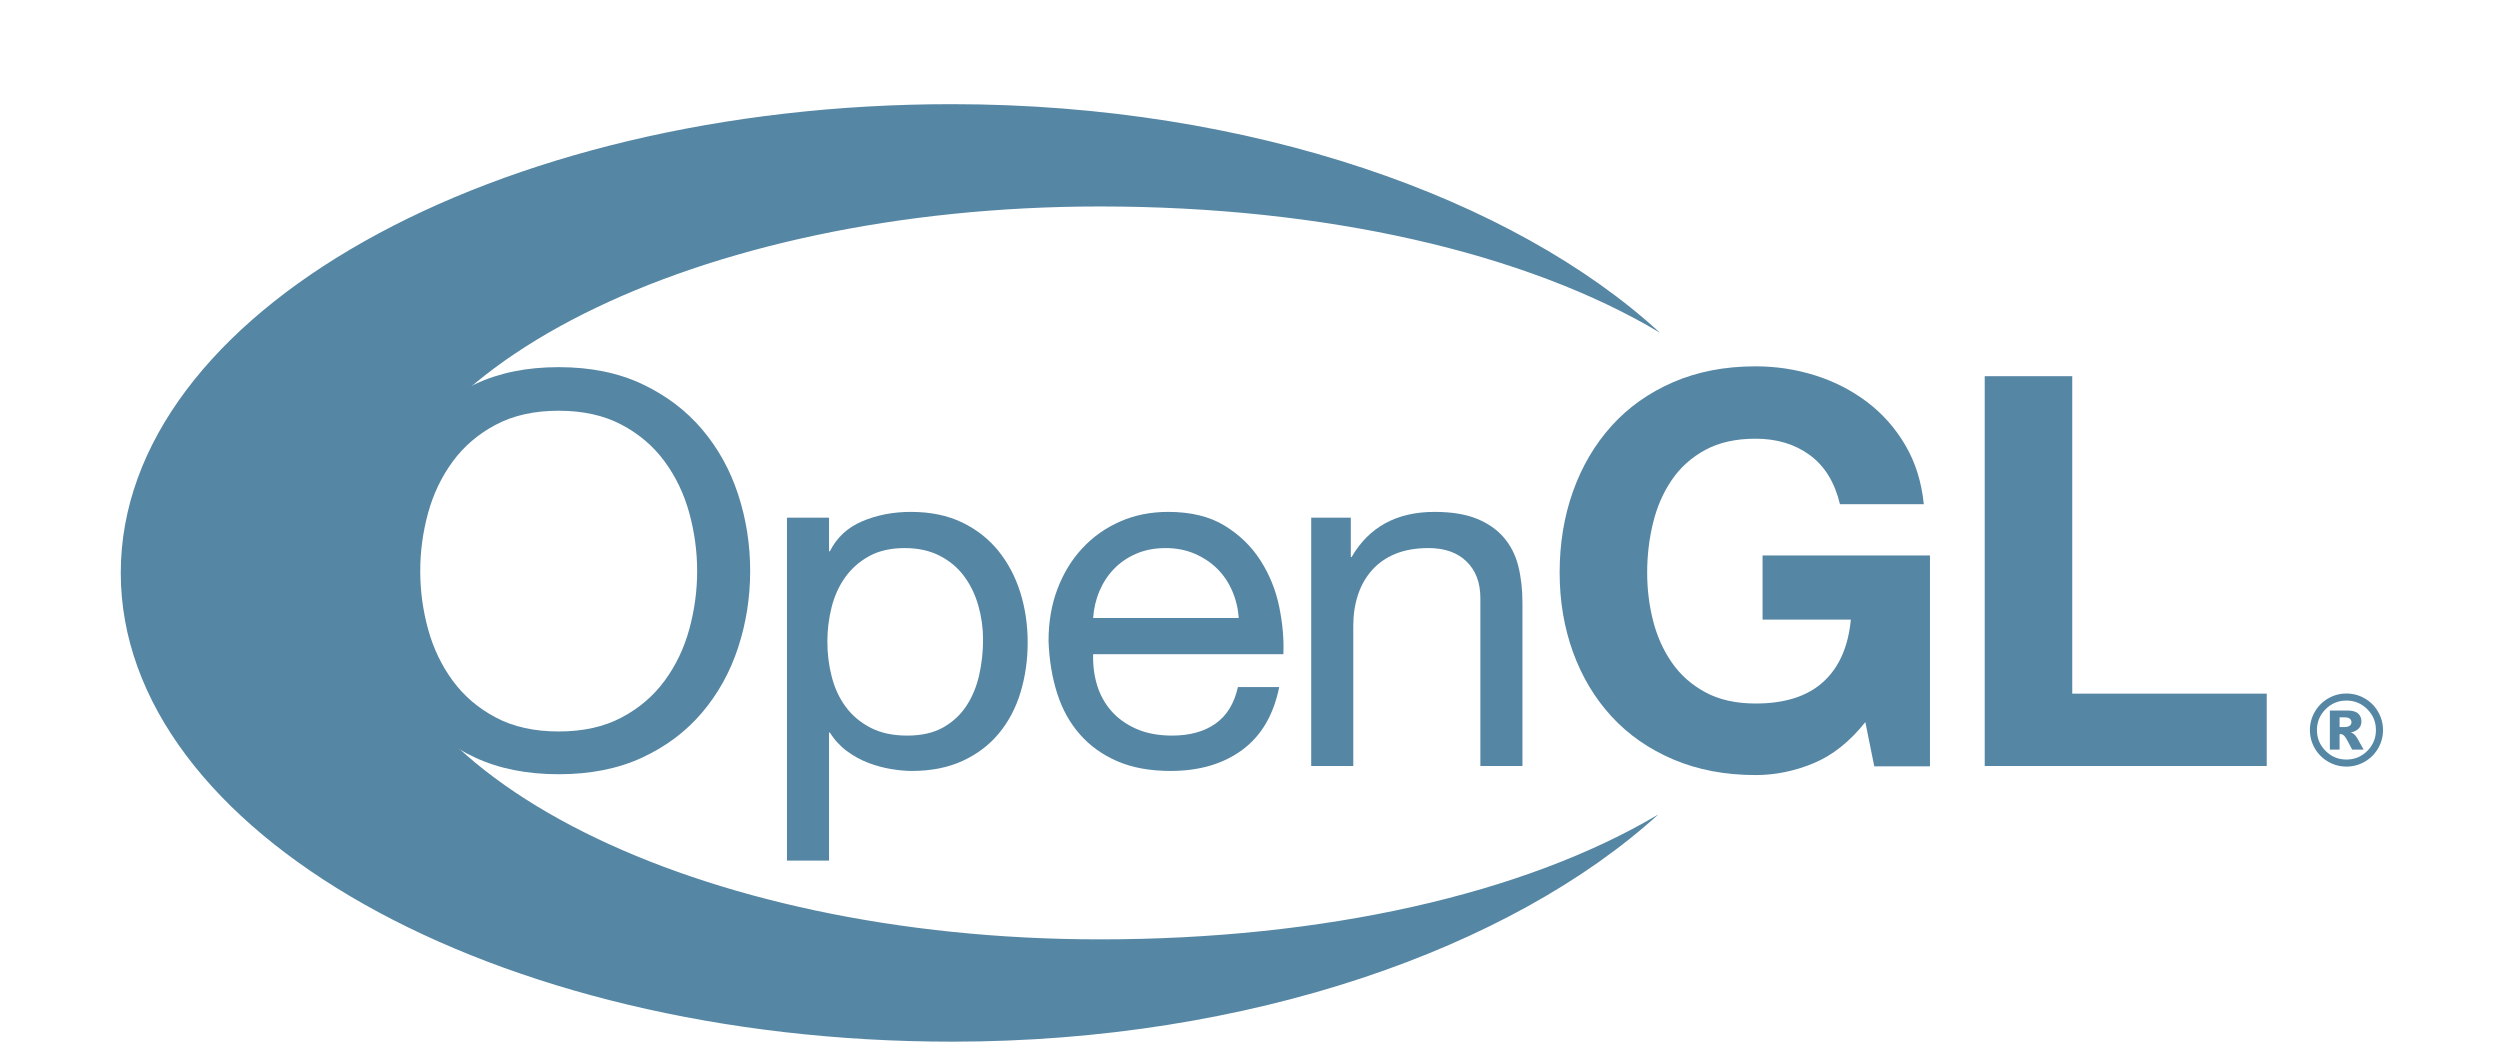
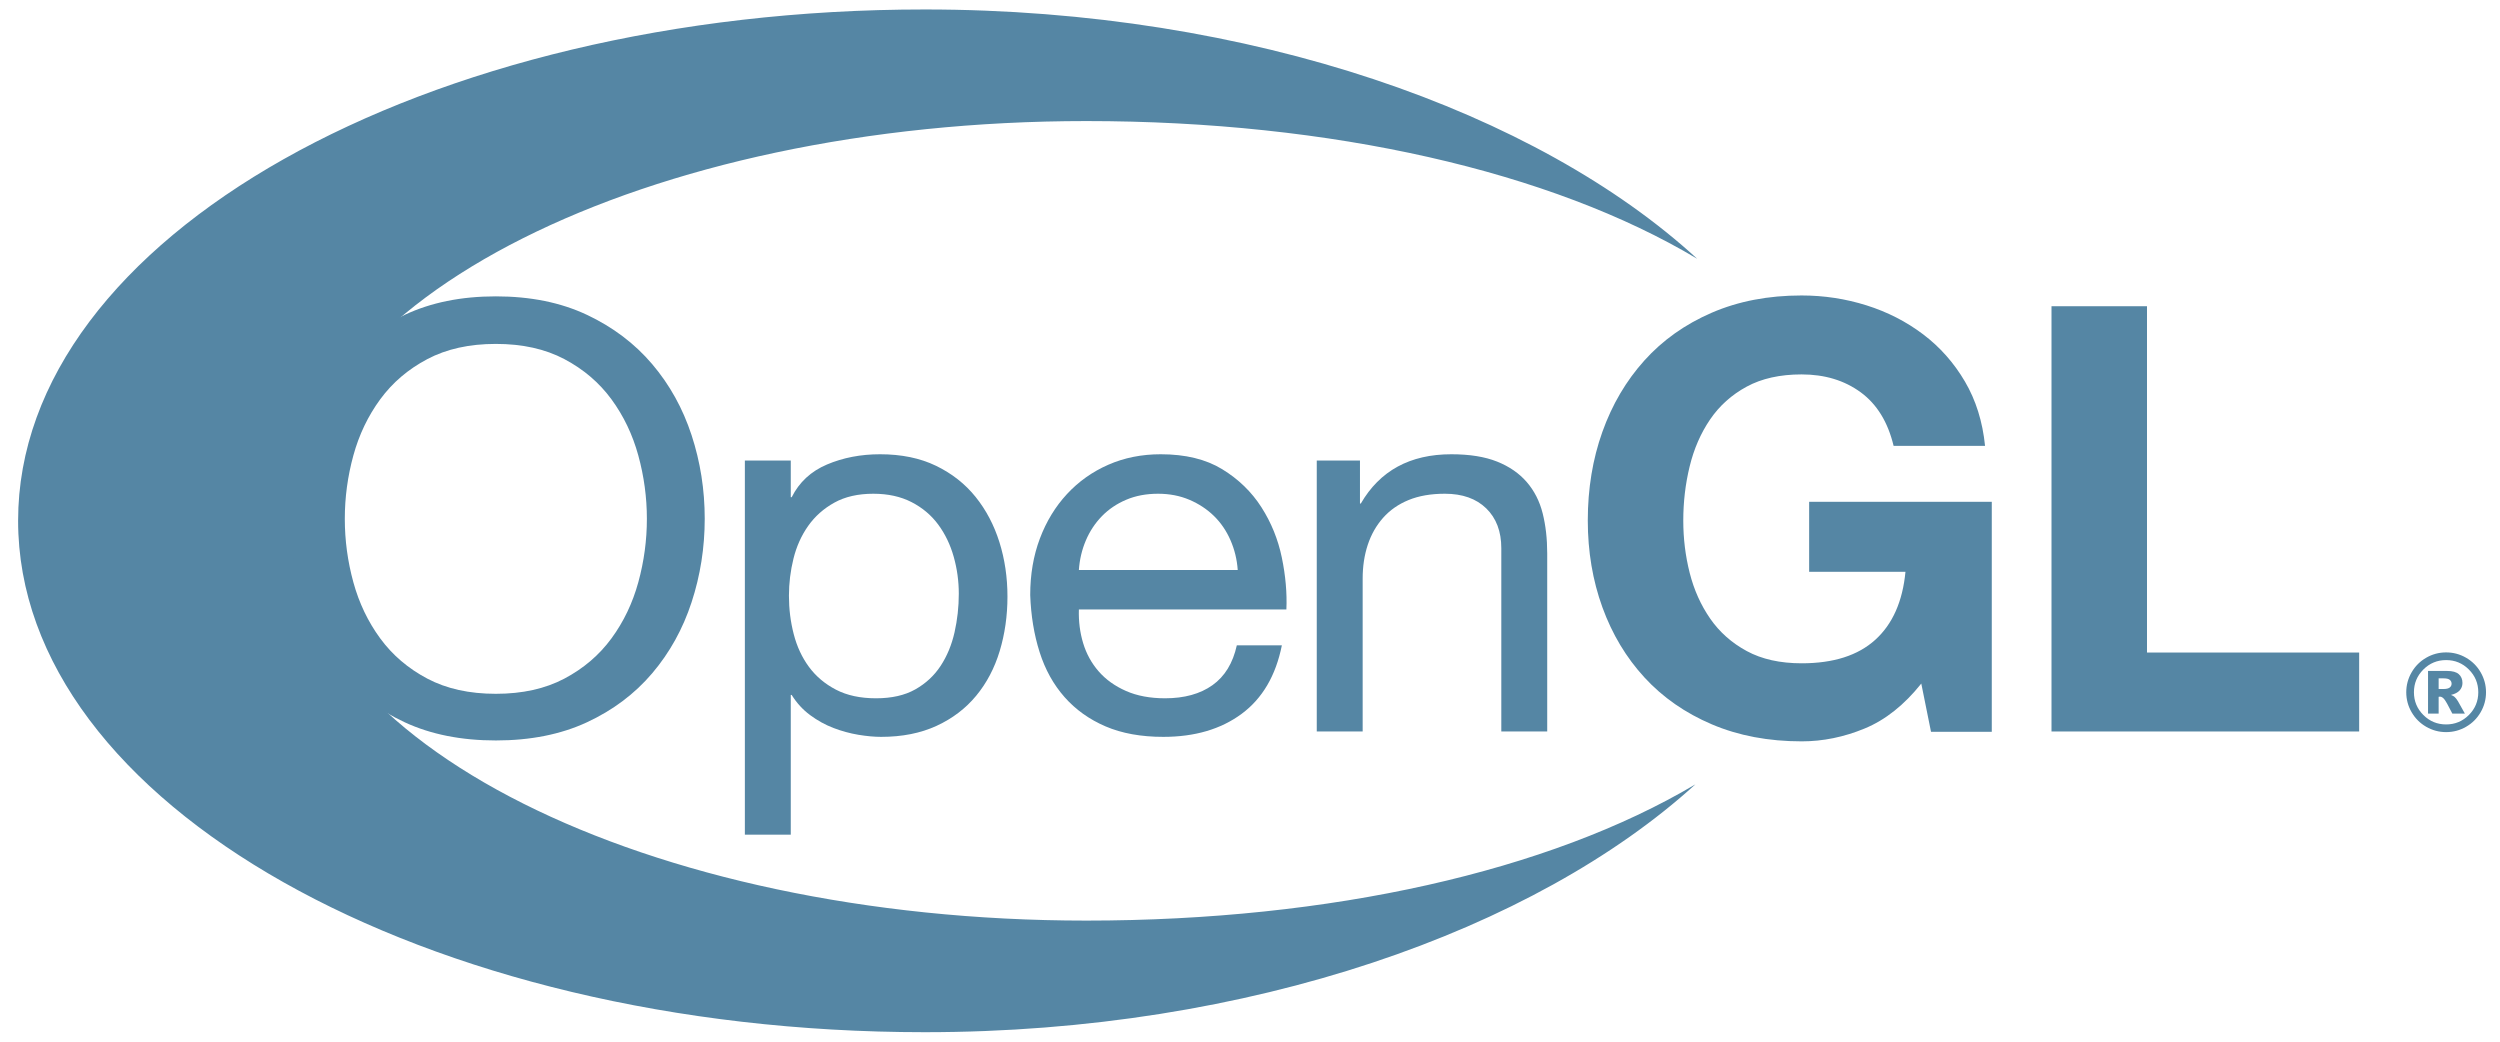
- <svg xmlns="http://www.w3.org/2000/svg" version="1.1" id="OpenGL" width="1200px" height="500px" viewBox="0 0 1200 450">
+ <svg xmlns="http://www.w3.org/2000/svg" version="1.1" id="OpenGL" width="1200px" height="500px" viewBox="50 50 1100 400">
  <g>
    <g>
      <path fill="#5586A4" d="M182.039,212.314c3.851-11.769,9.633-22.192,17.334-31.26c7.701-9.067,17.29-16.309,28.753-21.711    c11.464-5.404,24.814-8.111,40.046-8.111c15.226,0,28.577,2.708,40.04,8.111c11.463,5.402,21.052,12.644,28.753,21.711    c7.701,9.067,13.483,19.491,17.333,31.26c3.851,11.768,5.782,24.018,5.782,36.749s-1.931,24.986-5.782,36.754    c-3.85,11.769-9.632,22.192-17.333,31.261c-7.701,9.066-17.29,16.264-28.753,21.581c-11.463,5.311-24.814,7.976-40.04,7.976    c-15.231,0-28.582-2.664-40.046-7.976c-11.463-5.317-21.052-12.515-28.753-21.581c-7.701-9.068-13.483-19.492-17.334-31.261    c-3.851-11.768-5.776-24.023-5.776-36.754S178.189,224.082,182.039,212.314z M205.477,277.016    c2.513,9.165,6.459,17.412,11.842,24.741c5.379,7.332,12.284,13.223,20.718,17.677c8.427,4.452,18.47,6.673,30.135,6.673    c11.66,0,21.702-2.221,30.136-6.673c8.427-4.454,15.333-10.345,20.717-17.677c5.378-7.329,9.323-15.576,11.835-24.741    c2.512-9.166,3.769-18.461,3.769-27.886s-1.257-18.713-3.769-27.879c-2.512-9.166-6.458-17.412-11.835-24.747    c-5.385-7.328-12.29-13.218-20.717-17.671c-8.434-4.453-18.477-6.68-30.136-6.68c-11.665,0-21.707,2.227-30.135,6.68    c-8.434,4.454-15.339,10.344-20.718,17.671c-5.384,7.335-9.329,15.581-11.842,24.747c-2.512,9.165-3.762,18.454-3.762,27.879    S202.965,267.85,205.477,277.016z" />
      <path fill="#5586A4" d="M397.94,223.478v16.135h0.404c3.296-6.606,8.478-11.411,15.548-14.409    c7.07-2.997,14.84-4.496,23.324-4.496c9.419,0,17.625,1.69,24.618,5.07c6.988,3.38,12.795,7.945,17.429,13.699    c4.633,5.761,8.124,12.398,10.485,19.918c2.355,7.523,3.535,15.506,3.535,23.949c0,8.444-1.143,16.426-3.416,23.951    c-2.279,7.523-5.731,14.087-10.365,19.688c-4.633,5.601-10.447,10.017-17.435,13.236c-6.995,3.221-15.118,4.835-24.385,4.835    c-2.986,0-6.325-0.307-10.012-0.919c-3.692-0.621-7.341-1.614-10.952-2.996c-3.61-1.382-7.032-3.271-10.251-5.65    c-3.219-2.381-5.927-5.335-8.124-8.876h-0.404v61.471h-20.2V223.478H397.94z M469.637,265.815    c-1.49-5.292-3.755-10.011-6.81-14.156c-3.056-4.144-6.975-7.444-11.754-9.898c-4.785-2.455-10.383-3.683-16.803-3.683    c-6.742,0-12.46,1.308-17.157,3.917c-4.703,2.609-8.54,6.02-11.52,10.239c-2.979,4.219-5.132,9.018-6.464,14.391    c-1.332,5.371-1.995,10.818-1.995,16.338c0,5.835,0.7,11.474,2.115,16.919c1.407,5.454,3.642,10.245,6.698,14.391    c3.054,4.145,7.006,7.482,11.867,10.012c4.86,2.533,10.738,3.798,17.63,3.798c6.893,0,12.65-1.301,17.271-3.91    c4.621-2.609,8.346-6.062,11.167-10.362c2.816-4.293,4.854-9.202,6.11-14.729c1.25-5.527,1.881-11.202,1.881-17.036    C471.871,276.522,471.126,271.113,469.637,265.815z" />
      <path fill="#5586A4" d="M596.31,334.933c-9.129,6.748-20.61,10.121-34.461,10.121c-9.759,0-18.224-1.534-25.382-4.6    c-7.165-3.071-13.186-7.371-18.066-12.898c-4.879-5.526-8.54-12.125-10.977-19.804c-2.436-7.675-3.812-16.045-4.128-25.099    c0-9.055,1.414-17.344,4.254-24.87c2.834-7.524,6.811-14.05,11.931-19.577c5.119-5.527,11.185-9.819,18.192-12.891    c7.007-3.071,14.689-4.607,23.041-4.607c10.87,0,19.884,2.195,27.054,6.575c7.172,4.385,12.922,9.961,17.252,16.728    c4.331,6.772,7.329,14.155,8.983,22.148c1.654,8,2.323,15.612,2.008,22.841h-91.303c-0.158,5.212,0.467,10.153,1.881,14.828    c1.414,4.675,3.687,8.814,6.83,12.417c3.144,3.601,7.146,6.469,12.019,8.615c4.867,2.147,10.599,3.22,17.195,3.22    c8.477,0,15.428-1.917,20.844-5.761c5.416-3.843,8.988-9.683,10.718-17.529h19.821    C611.339,318.138,605.438,328.185,596.31,334.933z M591.416,258.53c-1.803-4.133-4.234-7.698-7.289-10.683    c-3.062-2.985-6.672-5.36-10.827-7.124c-4.16-1.764-8.749-2.646-13.767-2.646c-5.176,0-9.847,0.882-14.001,2.646    c-4.16,1.764-7.726,4.176-10.706,7.235c-2.98,3.065-5.334,6.631-7.058,10.689c-1.729,4.059-2.746,8.388-3.061,12.983H594.6    C594.283,267.035,593.223,262.668,591.416,258.53z" />
      <path fill="#5586A4" d="M648.387,223.478v18.905h0.379c8.369-14.446,21.645-21.675,39.818-21.675    c8.055,0,14.769,1.079,20.148,3.232c5.371,2.153,9.715,5.15,13.035,8.994c3.32,3.842,5.65,8.413,6.994,13.717    c1.338,5.305,2.014,11.184,2.014,17.641v78.395h-20.199V262.04c0-7.371-2.211-13.206-6.623-17.511    c-4.418-4.3-10.484-6.453-18.205-6.453c-6.146,0-11.469,0.926-15.963,2.77c-4.494,1.845-8.238,4.453-11.23,7.833    c-2.99,3.38-5.238,7.334-6.734,11.861c-1.502,4.533-2.248,9.486-2.248,14.865v67.279h-20.199V223.478H648.387z" />
      <path fill="#5586A4" d="M870.412,341.391c-9.121,3.757-18.332,5.639-27.623,5.639c-14.67,0-27.857-2.5-39.572-7.483    c-11.717-4.989-21.594-11.86-29.643-20.619c-8.049-8.752-14.217-19.04-18.51-30.858c-4.291-11.817-6.437-24.561-6.437-38.217    c0-14.001,2.141-27.004,6.42-39c4.281-11.991,10.434-22.451,18.463-31.383c8.031-8.932,17.897-15.932,29.605-21.015    c11.709-5.076,24.896-7.617,39.566-7.617c9.834,0,19.354,1.449,28.562,4.343c9.211,2.898,17.525,7.154,24.949,12.767    c7.422,5.613,13.545,12.533,18.373,20.755c4.83,8.228,7.785,17.665,8.857,28.323h-40.234    c-2.506-10.479-7.336-18.344-14.488-23.586c-7.158-5.243-15.83-7.864-26.02-7.864c-9.48,0-17.529,1.794-24.144,5.384    c-6.615,3.59-11.982,8.408-16.098,14.446c-4.115,6.044-7.107,12.915-8.98,20.619c-1.883,7.704-2.816,15.667-2.816,23.895    c0,7.883,0.939,15.543,2.82,22.982c1.883,7.438,4.881,14.136,8.996,20.089c4.115,5.951,9.488,10.719,16.115,14.309    c6.623,3.59,14.682,5.385,24.178,5.385c13.963,0,24.744-3.44,32.355-10.325c7.613-6.883,12.045-16.863,13.301-29.939h-42.381    V241.63h80.357v101.199h-26.738l-4.281-21.23C887.853,331.035,879.533,337.635,870.412,341.391z" />
      <path fill="#5586A4" d="M994.678,155.574v152.374h93.354v34.737H952.662V155.574H994.678z" />
    </g>
    <path fill="#5586A4" d="M795.977,365.945c-64.285,38.205-160.568,59.951-267.996,59.951c-193.548,0-350.451-78.75-350.451-175.897   S334.433,74.102,527.981,74.102c107.822,0,204.496,22.149,268.783,60.593C726.594,70.282,600.779,25.022,456.926,25   C236.608,24.965,57.988,125.675,57.969,249.938C57.95,374.199,236.537,474.97,456.856,475   C600.137,475.024,725.625,429.908,795.977,365.945z" />
  </g>
  <g>
    <path fill="#5586A4" d="M1143.848,325.427c0,3.141-0.786,6.067-2.356,8.779c-1.57,2.712-3.711,4.85-6.423,6.412   c-2.712,1.563-5.639,2.345-8.779,2.345c-3.126,0-6.045-0.781-8.757-2.345c-2.712-1.562-4.854-3.7-6.424-6.412   c-1.571-2.712-2.355-5.639-2.355-8.779c0-3.126,0.784-6.048,2.355-8.769c1.57-2.72,3.712-4.86,6.424-6.424   c2.712-1.562,5.631-2.344,8.757-2.344c3.141,0,6.067,0.781,8.779,2.344c2.712,1.564,4.853,3.704,6.423,6.424   C1143.062,319.379,1143.848,322.301,1143.848,325.427z M1140.446,325.427c0-3.907-1.383-7.244-4.148-10.01   c-2.767-2.766-6.103-4.148-10.009-4.148c-3.907,0-7.244,1.383-10.01,4.148c-2.766,2.766-4.148,6.103-4.148,10.01   c0,3.907,1.383,7.243,4.148,10.009c2.766,2.766,6.103,4.148,10.01,4.148c3.906,0,7.242-1.383,10.009-4.148   C1139.063,332.67,1140.446,329.334,1140.446,325.427z M1118.336,316.05h8.39c2.374,0,4.095,0.478,5.159,1.436   c1.064,0.957,1.598,2.24,1.598,3.85c0,1.256-0.406,2.344-1.218,3.264c-0.812,0.919-2.092,1.586-3.839,1.999   c0.72,0.276,1.249,0.567,1.586,0.873c0.475,0.43,0.973,1.065,1.494,1.908c0.03,0.061,1.041,1.87,3.034,5.424h-5.517   c-1.792-3.569-2.995-5.704-3.607-6.401c-0.614-0.696-1.227-1.046-1.84-1.046c-0.138,0-0.33,0.023-0.574,0.069v7.378h-4.666V316.05z    M1123.002,324.001h2.022c1.348,0,2.299-0.218,2.851-0.654c0.551-0.438,0.827-1,0.827-1.69c0-0.689-0.265-1.253-0.793-1.689   c-0.529-0.437-1.43-0.654-2.701-0.654h-2.206V324.001z" />
  </g>
</svg>
